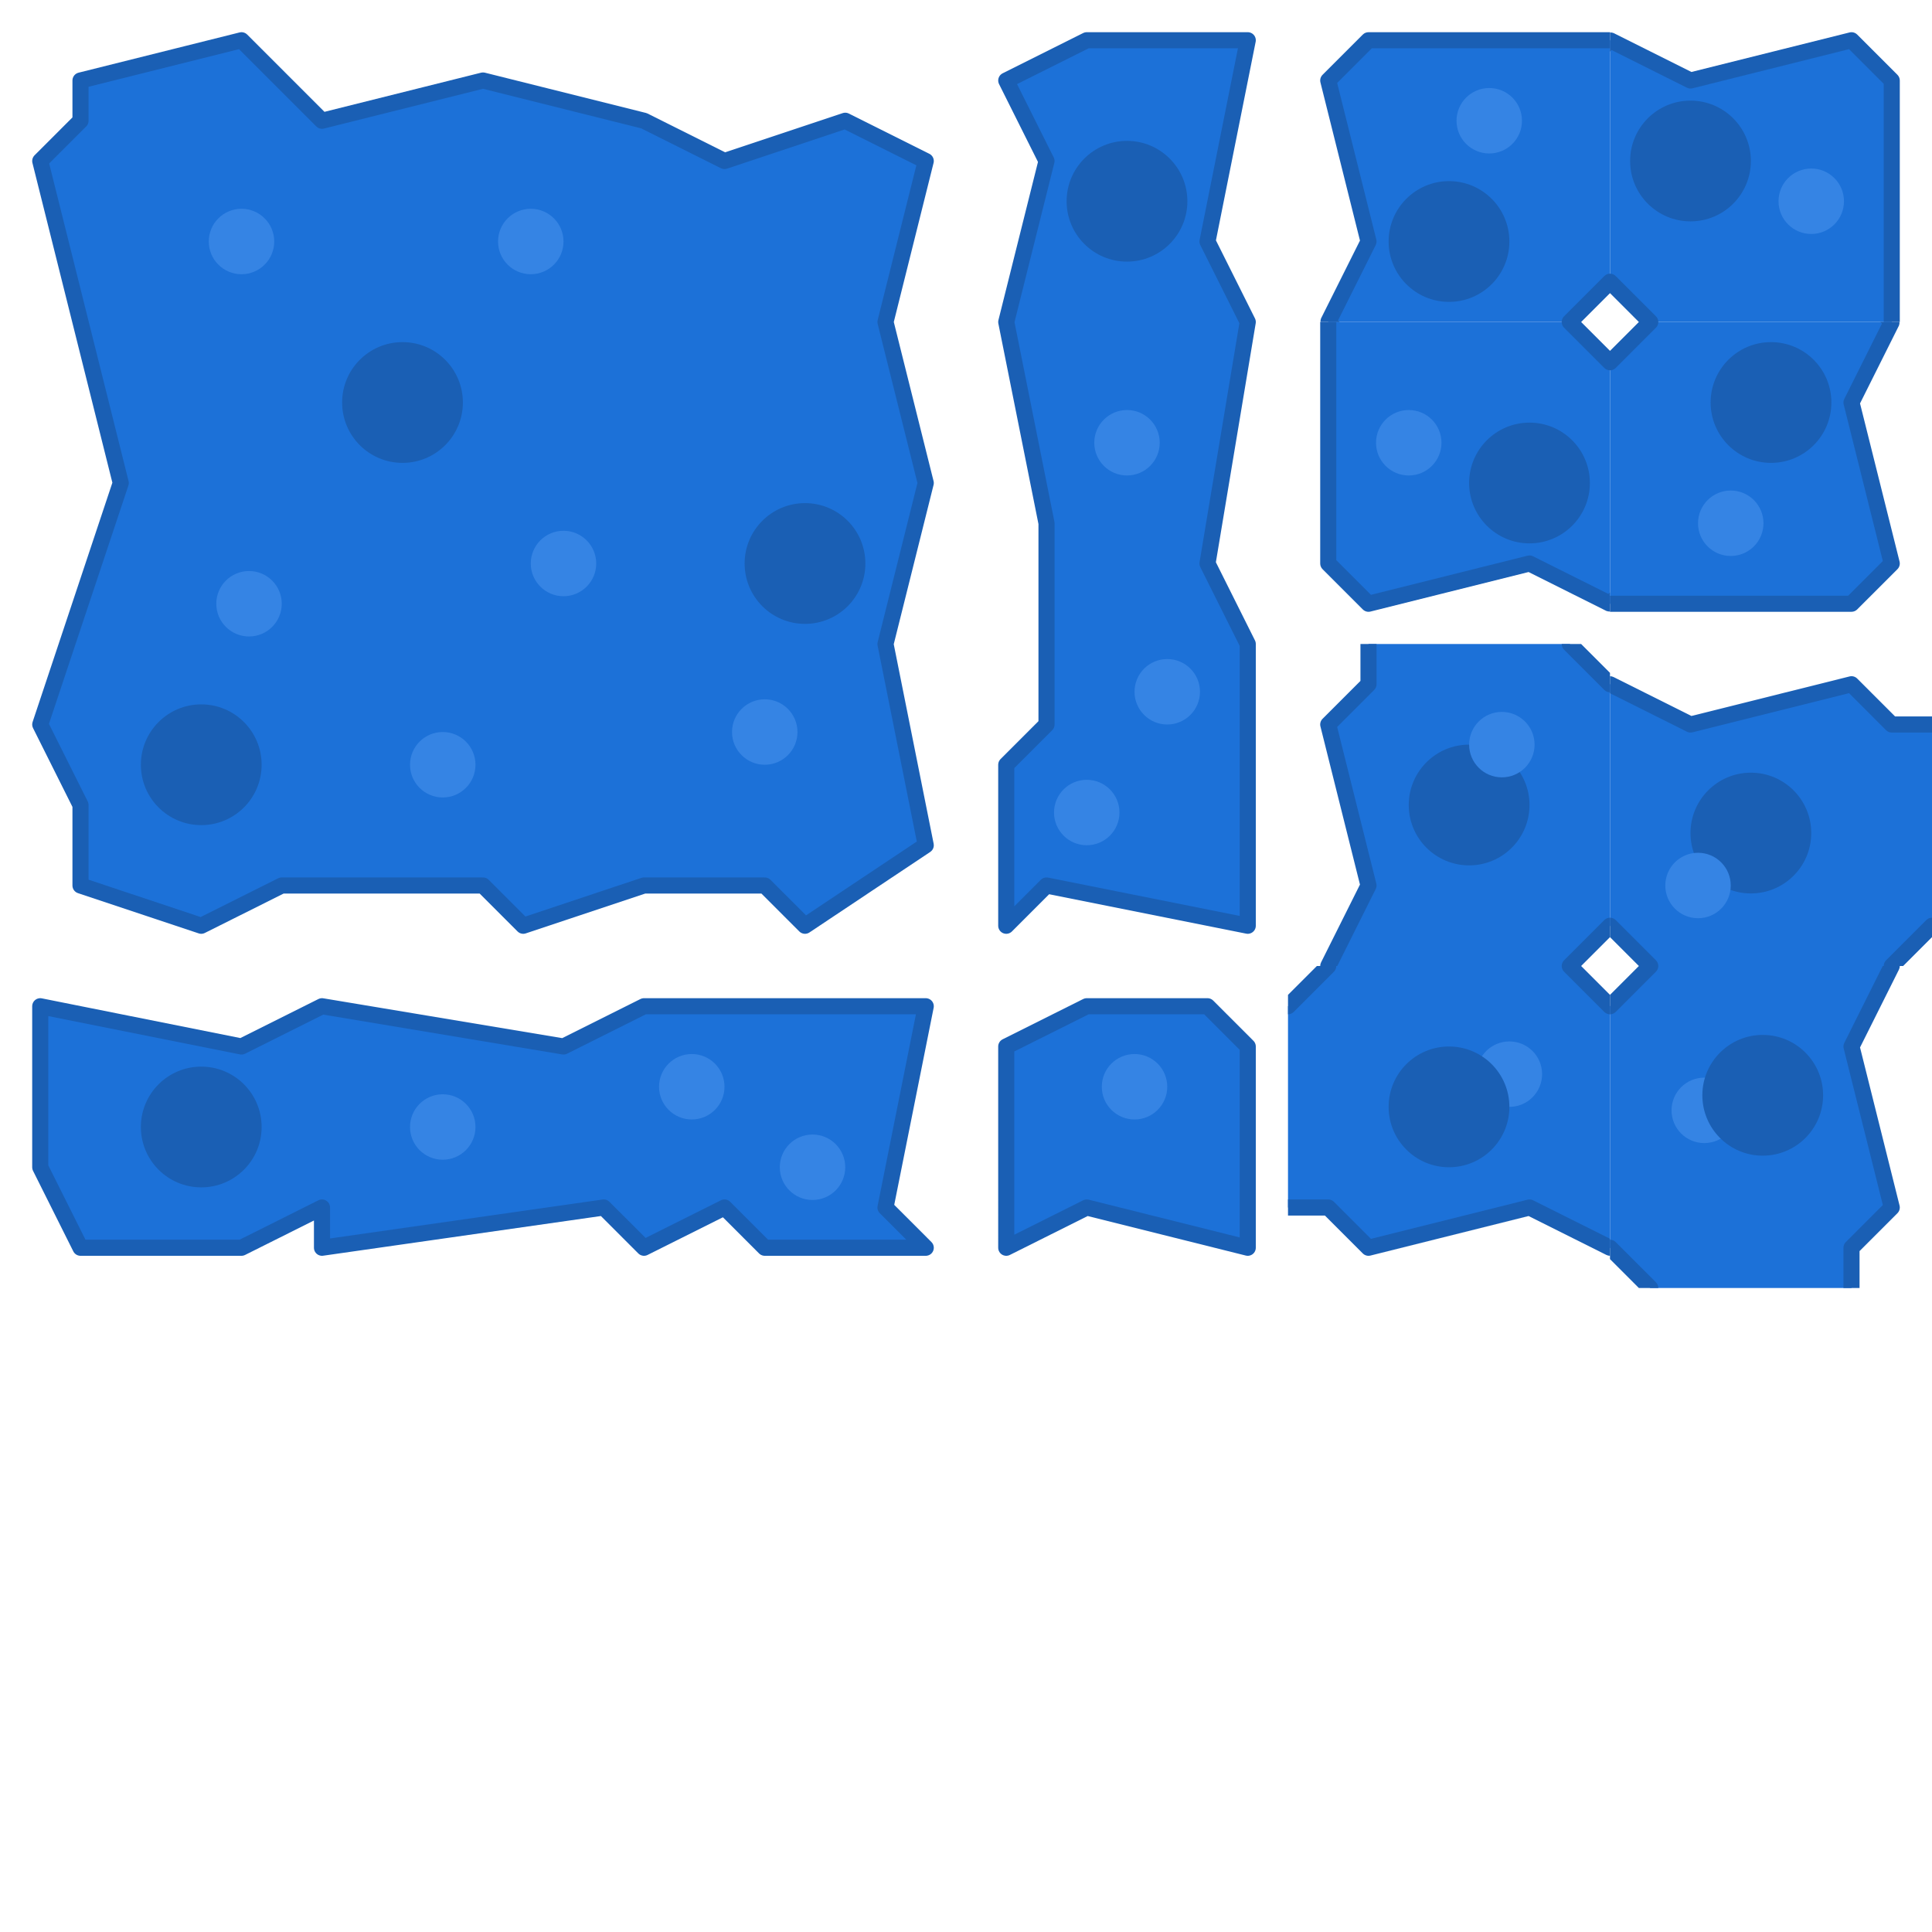
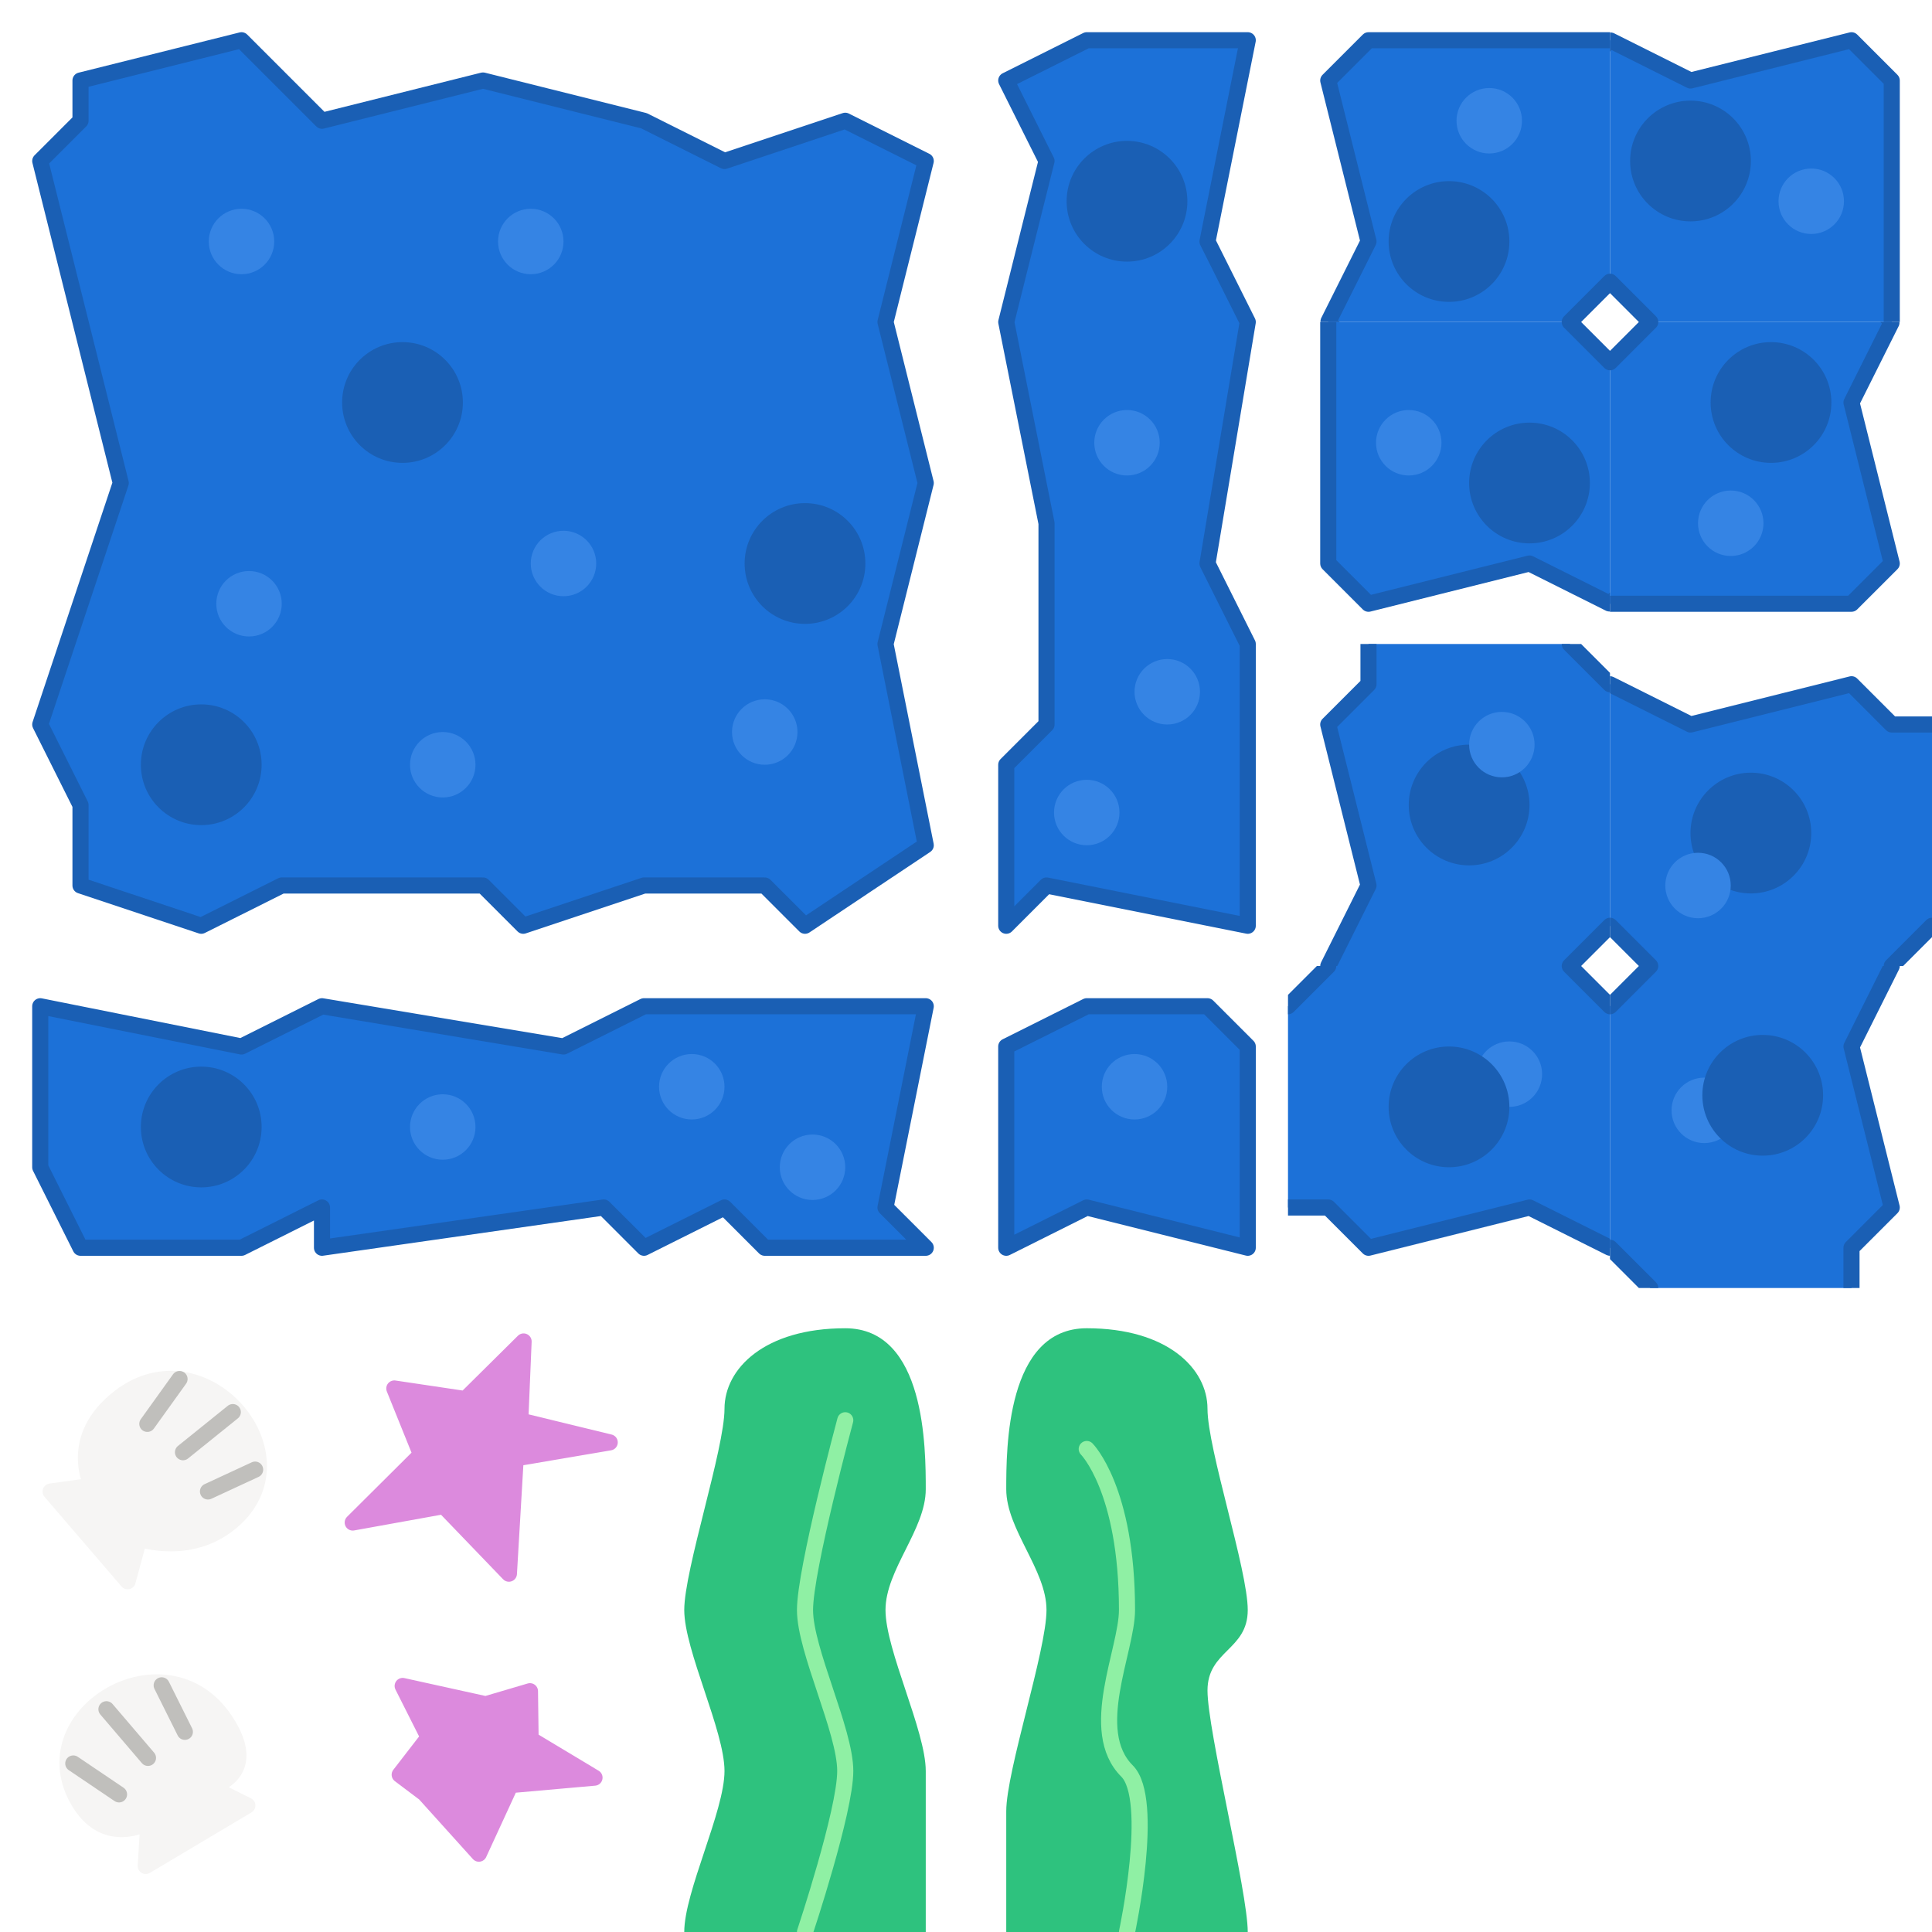
<svg xmlns="http://www.w3.org/2000/svg" width="1200" height="1200" viewBox="0 0 317.5 317.5" version="1.1" id="svg8">
  <defs id="defs2" />
  <g id="layer1">
    <path style="fill:#1c71d8;stroke:#1a5fb4;stroke-width:2.646;stroke-linecap:round;stroke-linejoin:round;paint-order:fill markers stroke" d="M 13.229,52.917 6.615,26.458 13.229,19.844 V 13.229 L 39.688,6.615 52.917,19.844 l 26.458,-6.615 26.458,6.615 13.229,6.615 19.844,-6.615 13.229,6.615 -6.615,26.458 6.615,26.458 -6.615,26.458 6.615,33.073 -19.844,13.229 -6.615,-6.615 -19.844,1e-5 -19.844,6.615 -6.615,-6.615 H 46.302 l -13.229,6.615 -19.844,-6.615 0,-13.229 L 6.615,119.062 19.844,79.375 Z" id="path3" />
    <ellipse style="fill:#1a5fb4;stroke:none;stroke-width:3.969;stroke-linecap:round;stroke-linejoin:round;paint-order:fill markers stroke" id="path4" cx="33.073" cy="125.677" rx="9.922" ry="9.922" />
    <ellipse style="fill:#1a5fb4;stroke:none;stroke-width:3.969;stroke-linecap:round;stroke-linejoin:round;paint-order:fill markers stroke" id="ellipse4" cx="66.146" cy="66.146" rx="9.922" ry="9.922" />
    <ellipse style="fill:#3584e4;stroke:none;stroke-width:2.151;stroke-linecap:round;stroke-linejoin:round;paint-order:fill markers stroke" id="ellipse5" cx="92.604" cy="92.604" rx="5.378" ry="5.378" />
    <ellipse style="fill:#3584e4;stroke:none;stroke-width:2.151;stroke-linecap:round;stroke-linejoin:round;paint-order:fill markers stroke" id="ellipse6" cx="72.76" cy="125.677" rx="5.378" ry="5.378" />
    <ellipse style="fill:#1a5fb4;stroke:none;stroke-width:3.969;stroke-linecap:round;stroke-linejoin:round;paint-order:fill markers stroke" id="ellipse7" cx="132.292" cy="92.604" rx="9.922" ry="9.922" />
    <ellipse style="fill:#3584e4;stroke:none;stroke-width:2.151;stroke-linecap:round;stroke-linejoin:round;paint-order:fill markers stroke" id="ellipse8" cx="40.924" cy="99.219" rx="5.378" ry="5.378" />
    <ellipse style="fill:#3584e4;stroke:none;stroke-width:2.151;stroke-linecap:round;stroke-linejoin:round;paint-order:fill markers stroke" id="ellipse9" cx="39.688" cy="39.688" rx="5.378" ry="5.378" />
    <ellipse style="fill:#3584e4;stroke:none;stroke-width:2.151;stroke-linecap:round;stroke-linejoin:round;paint-order:fill markers stroke" id="ellipse10" cx="87.226" cy="39.688" rx="5.378" ry="5.378" />
    <ellipse style="fill:#3584e4;stroke:none;stroke-width:2.151;stroke-linecap:round;stroke-linejoin:round;paint-order:fill markers stroke" id="ellipse11" cx="125.677" cy="120.299" rx="5.378" ry="5.378" />
    <path style="fill:#1c71d8;fill-opacity:1;stroke:#1a5fb4;stroke-width:2.646;stroke-linecap:round;stroke-linejoin:round;stroke-opacity:1;paint-order:fill markers stroke" d="m 165.365,205.052 13.229,-6.615 26.458,6.615 v -33.073 l -6.615,-6.615 h -19.844 l -13.229,6.615 z" id="path11" />
    <ellipse style="fill:#3584e4;stroke:none;stroke-width:2.151;stroke-linecap:round;stroke-linejoin:round;paint-order:fill markers stroke" id="ellipse12" cx="186.445" cy="178.594" rx="5.378" ry="5.378" />
    <path style="fill:#1c71d8;fill-opacity:1;stroke:#1a5fb4;stroke-width:2.646;stroke-linecap:round;stroke-linejoin:round;stroke-opacity:1;paint-order:fill markers stroke" d="m 165.365,152.135 6.615,-6.615 33.073,6.615 v -46.302 l -6.615,-13.229 6.615,-39.688 -6.615,-13.229 6.615,-33.073 h -26.458 l -13.229,6.615 6.615,13.229 -6.615,26.458 6.615,33.073 0,19.844 v 13.229 l -6.615,6.615 z" id="path12" />
    <ellipse style="fill:#3584e4;stroke:none;stroke-width:2.151;stroke-linecap:round;stroke-linejoin:round;paint-order:fill markers stroke" id="ellipse13" cx="191.823" cy="113.684" rx="5.378" ry="5.378" />
    <ellipse style="fill:#3584e4;stroke:none;stroke-width:2.151;stroke-linecap:round;stroke-linejoin:round;paint-order:fill markers stroke" id="ellipse14" cx="178.594" cy="133.528" rx="5.378" ry="5.378" />
    <ellipse style="fill:#1a5fb4;stroke:none;stroke-width:3.969;stroke-linecap:round;stroke-linejoin:round;paint-order:fill markers stroke" id="ellipse15" cx="185.208" cy="33.073" rx="9.922" ry="9.922" />
    <ellipse style="fill:#3584e4;stroke:none;stroke-width:2.151;stroke-linecap:round;stroke-linejoin:round;paint-order:fill markers stroke" id="ellipse16" cx="185.208" cy="72.76" rx="5.378" ry="5.378" />
    <path style="fill:#1c71d8;fill-opacity:1;stroke:#1a5fb4;stroke-width:2.646;stroke-linecap:round;stroke-linejoin:round;stroke-opacity:1;paint-order:fill markers stroke" d="m 152.135,205.052 -6.615,-6.615 6.615,-33.073 h -46.302 l -13.229,6.615 -39.688,-6.615 -13.229,6.615 -33.073,-6.615 v 26.458 l 6.615,13.229 h 26.458 l 13.229,-6.615 6e-6,6.615 46.302,-6.615 6.615,6.615 13.229,-6.615 6.615,6.615 z" id="path16" />
    <ellipse style="fill:#3584e4;stroke:none;stroke-width:2.151;stroke-linecap:round;stroke-linejoin:round;paint-order:fill markers stroke" id="ellipse17" cx="-178.594" cy="113.684" rx="5.378" ry="5.378" transform="rotate(-90)" />
    <ellipse style="fill:#3584e4;stroke:none;stroke-width:2.151;stroke-linecap:round;stroke-linejoin:round;paint-order:fill markers stroke" id="ellipse18" cx="-191.823" cy="133.528" rx="5.378" ry="5.378" transform="rotate(-90)" />
    <ellipse style="fill:#1a5fb4;stroke:none;stroke-width:3.969;stroke-linecap:round;stroke-linejoin:round;paint-order:fill markers stroke" id="ellipse19" cx="-185.208" cy="33.073" rx="9.922" ry="9.922" transform="rotate(-90)" />
    <ellipse style="fill:#3584e4;stroke:none;stroke-width:2.151;stroke-linecap:round;stroke-linejoin:round;paint-order:fill markers stroke" id="ellipse20" cx="-185.208" cy="72.76" rx="5.378" ry="5.378" transform="rotate(-90)" />
    <path id="path20" style="fill:#1c71d8;fill-opacity:1;stroke:none;stroke-width:2.646;stroke-linecap:round;stroke-linejoin:round;stroke-opacity:1;paint-order:fill markers stroke" d="m 218.281,52.917 v 39.688 l 6.615,6.615 26.458,-6.615 13.229,6.615 2e-5,-39.688 -6.615,-6.615 z" />
    <ellipse style="fill:#3584e4;stroke:none;stroke-width:2.151;stroke-linecap:round;stroke-linejoin:round;paint-order:fill markers stroke" id="ellipse21" cx="231.51" cy="72.76" rx="5.378" ry="5.378" />
    <ellipse style="fill:#1a5fb4;stroke:none;stroke-width:3.969;stroke-linecap:round;stroke-linejoin:round;paint-order:fill markers stroke" id="ellipse22" cx="251.354" cy="79.375" rx="9.922" ry="9.922" />
    <path id="path22" style="color:#000000;fill:#1a5fb4;stroke-linecap:round;stroke-linejoin:round;-inkscape-stroke:none;paint-order:fill markers stroke" d="M 216.959 52.917 L 216.959 92.604 A 1.323 1.323 0 0 0 217.346 93.539 L 223.961 100.154 A 1.323 1.323 0 0 0 225.217 100.502 L 251.201 94.006 L 263.992 100.402 A 1.323 1.323 0 0 0 264.583 100.493 L 264.583 97.349 L 264.322 97.61 L 251.945 91.422 A 1.323 1.323 0 0 0 251.033 91.321 L 225.301 97.754 L 219.604 92.056 L 219.604 52.917 L 216.959 52.917 z " />
    <path id="path27" style="fill:#1c71d8;fill-opacity:1;stroke:none;stroke-width:2.646;stroke-linecap:round;stroke-linejoin:round;stroke-opacity:1;paint-order:fill markers stroke" d="m 264.583,6.615 h -39.688 l -6.615,6.615 6.615,26.458 -6.615,13.229 39.687,0 6.615,-6.615 z" />
    <ellipse style="fill:#3584e4;stroke:none;stroke-width:2.151;stroke-linecap:round;stroke-linejoin:round;paint-order:fill markers stroke" id="ellipse27" cx="19.844" cy="-244.74" rx="5.378" ry="5.378" transform="rotate(90)" />
    <ellipse style="fill:#1a5fb4;stroke:none;stroke-width:3.969;stroke-linecap:round;stroke-linejoin:round;paint-order:fill markers stroke" id="ellipse28" cx="39.688" cy="-238.125" rx="9.922" ry="9.922" transform="rotate(90)" />
    <path id="path28" style="color:#000000;fill:#1a5fb4;stroke-linecap:round;stroke-linejoin:round;-inkscape-stroke:none;paint-order:fill markers stroke" d="m 264.583,5.292 h -39.687 a 1.323,1.323 0 0 0 -0.935,0.387 l -6.615,6.615 a 1.323,1.323 0 0 0 -0.348,1.256 l 6.496,25.984 -6.397,12.791 a 1.323,1.323 0 0 0 -0.09,0.591 h 3.144 l -0.261,-0.261 6.188,-12.377 a 1.323,1.323 0 0 0 0.101,-0.912 l -6.433,-25.732 5.697,-5.697 h 39.14 z" />
    <path id="path30" style="fill:#1c71d8;fill-opacity:1;stroke:none;stroke-width:2.646;stroke-linecap:round;stroke-linejoin:round;stroke-opacity:1;paint-order:fill markers stroke" d="m 310.885,52.917 v -39.688 L 304.271,6.615 277.813,13.229 264.583,6.615 V 46.302 l 6.615,6.615 z" />
    <ellipse style="fill:#3584e4;stroke:none;stroke-width:2.151;stroke-linecap:round;stroke-linejoin:round;paint-order:fill markers stroke" id="ellipse30" cx="-297.656" cy="-33.073" rx="5.378" ry="5.378" transform="scale(-1)" />
    <ellipse style="fill:#1a5fb4;stroke:none;stroke-width:3.969;stroke-linecap:round;stroke-linejoin:round;paint-order:fill markers stroke" id="ellipse31" cx="-277.812" cy="-26.458" rx="9.922" ry="9.922" transform="scale(-1)" />
    <path id="path31" style="color:#000000;fill:#1a5fb4;stroke-linecap:round;stroke-linejoin:round;-inkscape-stroke:none;paint-order:fill markers stroke" d="M 312.208,52.917 V 13.23 a 1.323,1.323 0 0 0 -0.387,-0.935 l -6.615,-6.615 a 1.323,1.323 0 0 0 -1.256,-0.348 L 277.965,11.828 265.175,5.431 a 1.323,1.323 0 0 0 -0.591,-0.09 v 3.144 l 0.261,-0.261 12.377,6.188 a 1.323,1.323 0 0 0 0.912,0.101 l 25.732,-6.433 5.697,5.697 v 39.14 z" />
    <path id="path32" style="fill:#1c71d8;fill-opacity:1;stroke:none;stroke-width:2.646;stroke-linecap:round;stroke-linejoin:round;stroke-opacity:1;paint-order:fill markers stroke" d="m 264.583,99.219 h 39.688 l 6.615,-6.615 -6.615,-26.458 6.615,-13.229 -39.687,-10e-7 -6.615,6.615 z" />
    <ellipse style="fill:#3584e4;stroke:none;stroke-width:2.151;stroke-linecap:round;stroke-linejoin:round;paint-order:fill markers stroke" id="ellipse32" cx="-85.99" cy="284.427" rx="5.378" ry="5.378" transform="rotate(-90)" />
    <ellipse style="fill:#1a5fb4;stroke:none;stroke-width:3.969;stroke-linecap:round;stroke-linejoin:round;paint-order:fill markers stroke" id="ellipse33" cx="-66.146" cy="291.042" rx="9.922" ry="9.922" transform="rotate(-90)" />
    <path id="path33" style="color:#000000;fill:#1a5fb4;stroke-linecap:round;stroke-linejoin:round;-inkscape-stroke:none;paint-order:fill markers stroke" d="m 264.583,100.541 h 39.687 a 1.323,1.323 0 0 0 0.935,-0.387 l 6.615,-6.615 a 1.323,1.323 0 0 0 0.348,-1.256 l -6.496,-25.984 6.397,-12.791 a 1.323,1.323 0 0 0 0.09,-0.591 h -3.144 l 0.261,0.261 -6.188,12.377 a 1.323,1.323 0 0 0 -0.101,0.912 l 6.433,25.732 -5.697,5.697 H 264.583 Z" />
    <path style="fill:none;fill-opacity:1;stroke:#1a5fb4;stroke-width:2.646;stroke-linecap:round;stroke-linejoin:round;stroke-opacity:1;paint-order:fill markers stroke" d="m 257.969,52.917 6.615,-6.615 6.615,6.615 -6.615,6.615 z" id="path34" />
    <path id="path35" style="fill:#1c71d8;fill-opacity:1;stroke:none;stroke-width:2.646;stroke-linecap:round;stroke-linejoin:round;stroke-opacity:1;paint-order:fill markers stroke" d="m 218.281,158.75 -6.615,6.615 0,33.073 h 6.615 l 6.615,6.615 26.458,-6.615 13.229,6.615 2e-5,-39.688 -6.615,-6.615 z" />
    <ellipse style="fill:#3584e4;stroke:none;stroke-width:2.151;stroke-linecap:round;stroke-linejoin:round;paint-order:fill markers stroke" id="ellipse35" cx="248.047" cy="176.523" rx="5.378" ry="5.378" />
    <ellipse style="fill:#1a5fb4;stroke:none;stroke-width:3.969;stroke-linecap:round;stroke-linejoin:round;paint-order:fill markers stroke" id="ellipse36" cx="238.125" cy="181.901" rx="9.922" ry="9.922" />
    <path id="path47" style="color:#000000;fill:#1a5fb4;stroke-linecap:round;stroke-linejoin:round;-inkscape-stroke:none;paint-order:fill markers stroke" d="M 216.41 158.75 L 211.667 163.493 L 211.667 166.688 A 1.323 1.323 0 0 0 212.601 166.301 L 219.217 159.685 A 1.323 1.323 0 0 0 219.604 158.75 L 216.41 158.75 z M 256.646 158.75 A 1.323 1.323 0 0 0 257.033 159.685 L 263.649 166.301 A 1.323 1.323 0 0 0 264.583 166.688 L 264.583 163.493 L 259.84 158.75 L 256.646 158.75 z M 211.667 197.115 L 211.667 199.76 L 217.732 199.76 L 223.961 205.988 A 1.323 1.323 0 0 0 225.217 206.336 L 251.201 199.84 L 263.992 206.234 A 1.323 1.323 0 0 0 264.583 206.375 L 264.583 203.572 L 251.945 197.254 A 1.323 1.323 0 0 0 251.033 197.154 L 225.301 203.588 L 219.217 197.502 A 1.323 1.323 0 0 0 218.281 197.115 L 211.667 197.115 z " />
    <path id="path48" style="fill:#1c71d8;fill-opacity:1;stroke:none;stroke-width:2.646;stroke-linecap:round;stroke-linejoin:round;stroke-opacity:1;paint-order:fill markers stroke" d="m 264.583,112.448 -6.615,-6.615 h -33.073 v 6.615 l -6.615,6.615 6.615,26.458 -6.615,13.229 39.688,2e-5 6.615,-6.615 z" />
    <ellipse style="fill:#1a5fb4;stroke:none;stroke-width:3.969;stroke-linecap:round;stroke-linejoin:round;paint-order:fill markers stroke" id="ellipse49" cx="132.292" cy="-241.432" rx="9.922" ry="9.922" transform="rotate(90)" />
    <ellipse style="fill:#3584e4;stroke:none;stroke-width:2.151;stroke-linecap:round;stroke-linejoin:round;paint-order:fill markers stroke" id="ellipse48" cx="122.37" cy="-246.811" rx="5.378" ry="5.378" transform="rotate(90)" />
    <path id="path49" style="color:#000000;fill:#1a5fb4;stroke-linecap:round;stroke-linejoin:round;-inkscape-stroke:none;paint-order:fill markers stroke" d="m 264.583,110.577 -4.743,-4.743 h -3.194 a 1.323,1.323 0 0 0 0.387,0.935 l 6.616,6.615 a 1.323,1.323 0 0 0 0.935,0.387 z m 0,40.236 a 1.323,1.323 0 0 0 -0.935,0.387 l -6.616,6.615 a 1.323,1.323 0 0 0 -0.387,0.935 h 3.194 l 4.743,-4.743 z m -38.365,-44.98 h -2.645 v 6.066 l -6.229,6.229 a 1.323,1.323 0 0 0 -0.347,1.256 l 6.496,25.984 -6.394,12.791 a 1.323,1.323 0 0 0 -0.141,0.591 h 2.803 l 6.318,-12.638 a 1.323,1.323 0 0 0 0.1,-0.912 l -6.434,-25.732 6.086,-6.084 a 1.323,1.323 0 0 0 0.387,-0.935 z" />
    <path id="path50" style="fill:#1c71d8;fill-opacity:1;stroke:none;stroke-width:2.646;stroke-linecap:round;stroke-linejoin:round;stroke-opacity:1;paint-order:fill markers stroke" d="m 310.885,158.75 6.615,-6.615 V 119.062 h -6.615 l -6.615,-6.615 -26.458,6.615 -13.229,-6.615 -2e-5,39.688 6.615,6.615 z" />
    <ellipse style="fill:#1a5fb4;stroke:none;stroke-width:3.969;stroke-linecap:round;stroke-linejoin:round;paint-order:fill markers stroke" id="ellipse51" cx="-287.734" cy="-136.902" rx="9.922" ry="9.922" transform="scale(-1)" />
    <ellipse style="fill:#3584e4;stroke:none;stroke-width:2.151;stroke-linecap:round;stroke-linejoin:round;paint-order:fill markers stroke" id="ellipse50" cx="-279.049" cy="-145.521" rx="5.378" ry="5.378" transform="scale(-1)" />
    <path id="path51" style="color:#000000;fill:#1a5fb4;stroke-linecap:round;stroke-linejoin:round;-inkscape-stroke:none;paint-order:fill markers stroke" d="m 312.757,158.75 4.743,-4.743 v -3.194 a 1.323,1.323 0 0 0 -0.935,0.387 l -6.615,6.616 a 1.323,1.323 0 0 0 -0.387,0.935 z m -40.236,0 a 1.323,1.323 0 0 0 -0.387,-0.935 l -6.615,-6.616 a 1.323,1.323 0 0 0 -0.935,-0.387 v 3.194 l 4.743,4.743 z m 44.98,-38.365 v -2.645 h -6.066 l -6.229,-6.229 a 1.323,1.323 0 0 0 -1.256,-0.347 l -25.984,6.496 -12.791,-6.394 a 1.323,1.323 0 0 0 -0.591,-0.141 v 2.803 l 12.638,6.318 a 1.323,1.323 0 0 0 0.912,0.1 l 25.732,-6.434 6.084,6.086 a 1.323,1.323 0 0 0 0.935,0.387 z" />
    <path id="path52" style="fill:#1c71d8;fill-opacity:1;stroke:none;stroke-width:2.646;stroke-linecap:round;stroke-linejoin:round;stroke-opacity:1;paint-order:fill markers stroke" d="m 264.583,205.052 6.615,6.615 h 33.073 v -6.615 l 6.615,-6.615 -6.615,-26.458 6.615,-13.229 -39.688,-2e-5 -6.615,6.615 z" />
    <ellipse style="fill:#3584e4;stroke:none;stroke-width:2.151;stroke-linecap:round;stroke-linejoin:round;paint-order:fill markers stroke" id="ellipse52" cx="-182.473" cy="280.074" rx="5.378" ry="5.378" transform="rotate(-90)" />
    <ellipse style="fill:#1a5fb4;stroke:none;stroke-width:3.969;stroke-linecap:round;stroke-linejoin:round;paint-order:fill markers stroke" id="ellipse53" cx="-179.997" cy="289.682" rx="9.922" ry="9.922" transform="rotate(-90)" />
    <path id="path53" style="color:#000000;fill:#1a5fb4;stroke-linecap:round;stroke-linejoin:round;-inkscape-stroke:none;paint-order:fill markers stroke" d="m 264.583,206.923 4.743,4.743 h 3.194 a 1.323,1.323 0 0 0 -0.387,-0.935 l -6.616,-6.615 a 1.323,1.323 0 0 0 -0.935,-0.387 z m 0,-40.236 a 1.323,1.323 0 0 0 0.935,-0.387 l 6.616,-6.615 a 1.323,1.323 0 0 0 0.387,-0.935 h -3.194 l -4.743,4.743 z m 38.365,44.98 h 2.645 v -6.066 l 6.229,-6.229 a 1.323,1.323 0 0 0 0.347,-1.256 l -6.496,-25.984 6.394,-12.791 a 1.323,1.323 0 0 0 0.141,-0.591 h -2.803 l -6.318,12.638 a 1.323,1.323 0 0 0 -0.1,0.912 l 6.434,25.732 -6.086,6.084 a 1.323,1.323 0 0 0 -0.387,0.935 z" />
+     <path style="fill:#f6f5f4;fill-opacity:1;stroke:#f6f5f4;stroke-width:2.646;stroke-linecap:round;stroke-linejoin:round;stroke-opacity:1;paint-order:fill markers stroke" d="m 8.315,245.118 12.662,14.741 1.89,-6.993 c 0,0 8.876,3.131 15.758,-3.308 11.74,-10.983 -5.342,-30.442 -18.97,-19.938 -8.718,6.719 -4.536,14.552 -4.536,14.552 z" id="path54" />
+     <path style="fill:#f6f5f4;fill-opacity:1;stroke:#c0bfbc;stroke-width:2.646;stroke-linecap:round;stroke-linejoin:round;stroke-opacity:1;paint-order:fill markers stroke" d="m 24.213,233.996 5.292,-7.371" id="path55" />
+     <path style="fill:#f6f5f4;fill-opacity:1;stroke:#c0bfbc;stroke-width:2.646;stroke-linecap:round;stroke-linejoin:round;stroke-opacity:1;paint-order:fill markers stroke" d="m 34.178,245.104 7.749,-3.591" id="path56" />
+     <path style="fill:#f6f5f4;fill-opacity:1;stroke:#c0bfbc;stroke-width:2.646;stroke-linecap:round;stroke-linejoin:round;stroke-opacity:1;paint-order:fill markers stroke" d="m 30.072,238.656 8.186,-6.596" id="path57" />
+     <path style="fill:#dc8add;fill-opacity:1;stroke:#dc8add;stroke-width:2.646;stroke-linecap:round;stroke-linejoin:round;stroke-opacity:1;paint-order:fill markers stroke" d="m 72.941,247.504 -14.975,2.704 11.218,-11.16 -4.383,-10.868 11.685,1.741 9.56,-9.469 -0.545,13.007 14.7,3.578 -15.454,2.628 -1.115,18.95 z" id="path58" />
+     <path style="fill:#f6f5f4;fill-opacity:1;stroke:#f6f5f4;stroke-width:2.646;stroke-linecap:round;stroke-linejoin:round;stroke-opacity:1;paint-order:fill markers stroke" d="m 40.651,296.712 -16.701,9.936 0.438,-7.23 c 0,0 -7.272,4.414 -11.743,-3.882 -7.626,-14.153 14.767,-27.151 24.336,-12.851 6.121,9.148 -2.478,10.962 -2.478,10.962 z" id="path59" />
+     <path style="fill:#f6f5f4;fill-opacity:1;stroke:#c0bfbc;stroke-width:2.646;stroke-linecap:round;stroke-linejoin:round;stroke-opacity:1;paint-order:fill markers stroke" d="m 19.562,294.884 -7.519,-5.078" id="path60" />
+     <path style="fill:#f6f5f4;fill-opacity:1;stroke:#c0bfbc;stroke-width:2.646;stroke-linecap:round;stroke-linejoin:round;stroke-opacity:1;paint-order:fill markers stroke" d="m 30.381,284.605 -3.811,-7.643" id="path61" />
+     <path style="fill:#f6f5f4;fill-opacity:1;stroke:#c0bfbc;stroke-width:2.646;stroke-linecap:round;stroke-linejoin:round;stroke-opacity:1;paint-order:fill markers stroke" d="m 24.319,288.887 -6.827,-7.994" id="path62" />
+     <path style="fill:#dc8add;fill-opacity:1;stroke:#dc8add;stroke-width:2.646;stroke-linecap:round;stroke-linejoin:round;stroke-opacity:1;paint-order:fill markers stroke" d="m 69.785,294.744 -4.1,-3.091 4.745,-6.139 -4.256,-8.448 13.648,3.008 7.271,-2.145 0.103,7.893 10.505,6.311 -13.813,1.223 -5.192,11.271 z" id="path63" />
+     <path style="fill:#2ec27e;fill-opacity:1;stroke:none;stroke-width:2.646;stroke-linecap:round;stroke-linejoin:round;stroke-opacity:1;paint-order:fill markers stroke" d="m 112.448,317.5 c 0,-6.615 6.615,-19.844 6.615,-26.458 0,-6.615 -6.615,-19.844 -6.615,-26.458 0,-6.615 6.615,-26.458 6.615,-33.073 0,-6.615 6.615,-13.229 19.844,-13.229 13.229,0 13.229,19.844 13.229,26.458 0,6.615 -6.615,13.229 -6.615,19.844 0,6.615 6.615,19.844 6.615,26.458 0,6.615 0,26.458 0,26.458 z" id="path64" />
+     <path style="fill:#2ec27e;fill-opacity:1;stroke:none;stroke-width:2.646;stroke-linecap:round;stroke-linejoin:round;stroke-opacity:1;paint-order:fill markers stroke" d="m 205.052,317.5 c 0,-6.615 -6.615,-33.073 -6.615,-39.688 0,-6.615 6.615,-6.615 6.615,-13.229 0,-6.615 -6.615,-26.458 -6.615,-33.073 0,-6.615 -6.615,-13.229 -19.844,-13.229 -13.229,0 -13.229,19.844 -13.229,26.458 0,6.615 6.615,13.229 6.615,19.844 0,6.615 -6.615,26.458 -6.615,33.073 l 0,19.844 z" id="path65" />
+     <path style="fill:none;fill-opacity:1;stroke:#8ff0a4;stroke-width:2.646;stroke-linecap:round;stroke-linejoin:round;stroke-opacity:1;paint-order:fill markers stroke" d="m 132.292,317.5 c 0,0 6.615,-19.844 6.615,-26.458 0,-6.615 -6.615,-19.844 -6.615,-26.458 0,-6.615 6.615,-31.183 6.615,-31.183" id="path66" />
+     <path style="fill:none;fill-opacity:1;stroke:#8ff0a4;stroke-width:2.646;stroke-linecap:round;stroke-linejoin:round;stroke-opacity:1;paint-order:fill markers stroke" d="m 185.208,317.5 c 0,0 4.677,-21.781 0,-26.458 -6.615,-6.615 0,-19.844 0,-26.458 0,-19.844 -6.615,-26.458 -6.615,-26.458" id="path67" />
  </g>
</svg>
